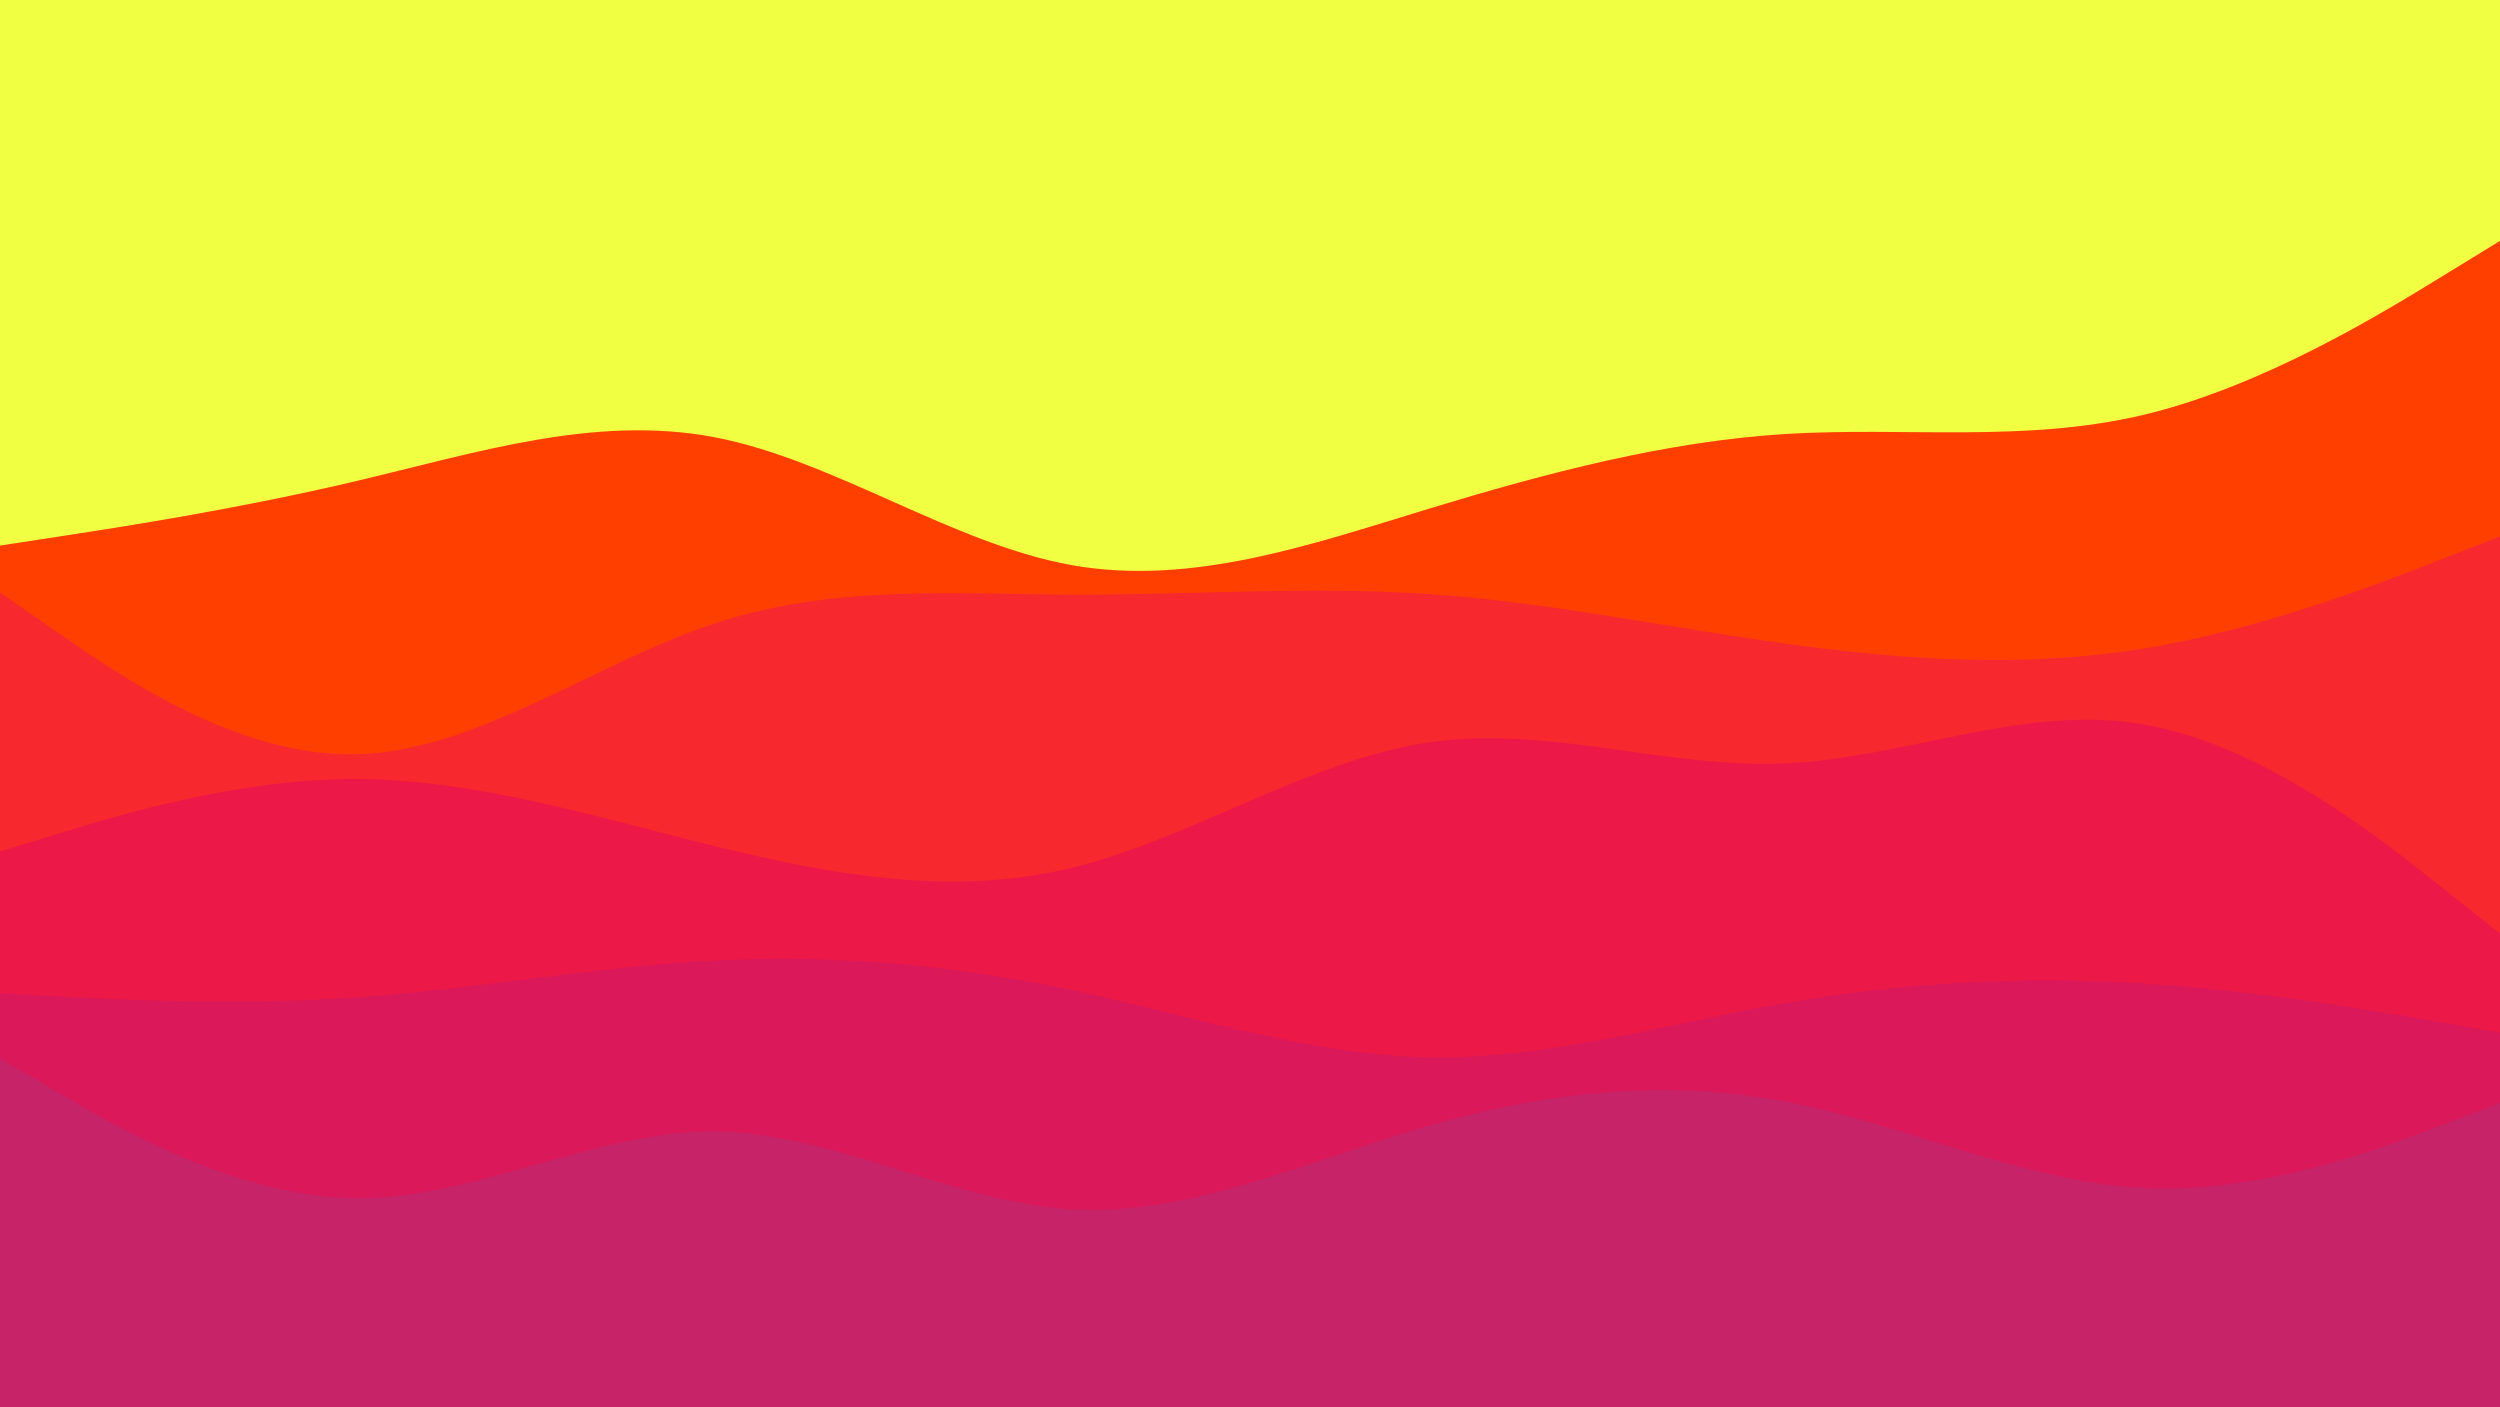
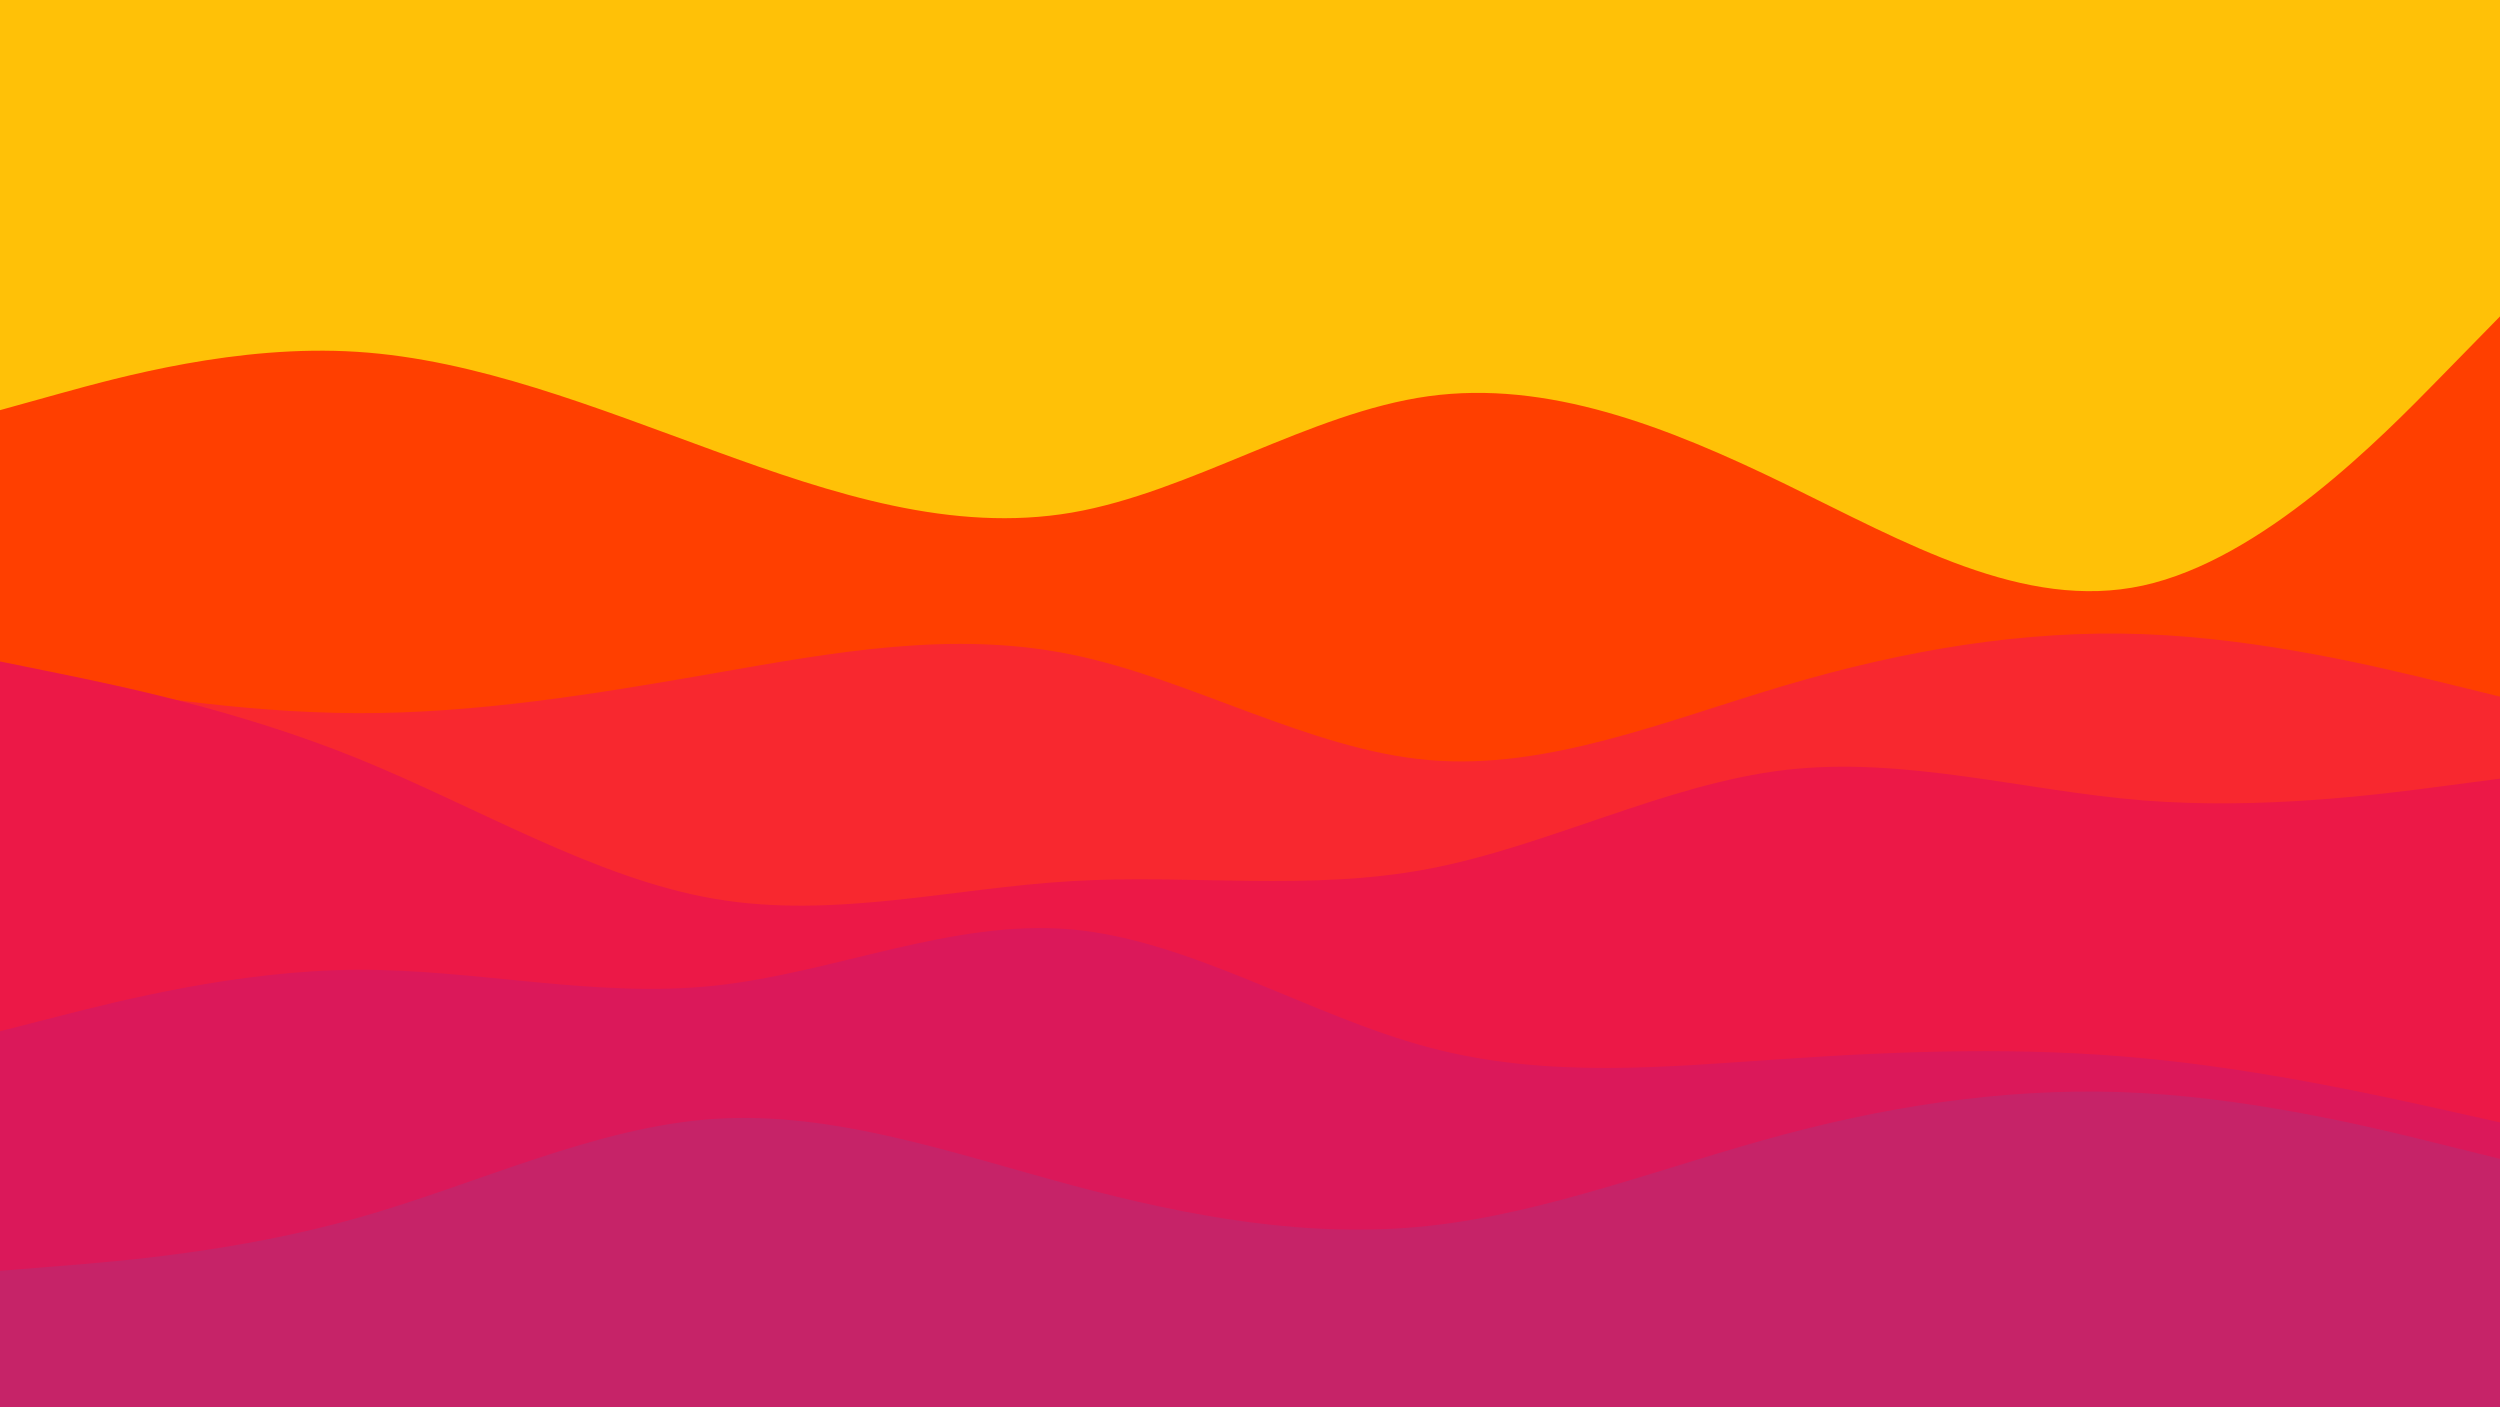
<svg xmlns="http://www.w3.org/2000/svg" id="visual" viewBox="0 0 1920 1080" width="1920" height="1080" version="1.1">
-   <rect x="0" y="0" width="1920" height="1080" fill="#F0FF42" />
-   <path d="M0 419L45.7 412C91.3 405 182.7 391 274.2 369.3C365.7 347.7 457.3 318.3 548.8 335.8C640.3 353.3 731.7 417.7 823 434C914.3 450.3 1005.7 418.7 1097 390.8C1188.3 363 1279.7 339 1371.2 333.3C1462.7 327.7 1554.3 340.3 1645.8 318.7C1737.3 297 1828.7 241 1874.3 213L1920 185L1920 1081L1874.3 1081C1828.7 1081 1737.3 1081 1645.8 1081C1554.3 1081 1462.7 1081 1371.2 1081C1279.7 1081 1188.3 1081 1097 1081C1005.7 1081 914.3 1081 823 1081C731.7 1081 640.3 1081 548.8 1081C457.3 1081 365.7 1081 274.2 1081C182.7 1081 91.3 1081 45.7 1081L0 1081Z" fill="#ff3f00" />
-   <path d="M0 455L45.7 486.7C91.3 518.3 182.7 581.7 274.2 579.3C365.7 577 457.3 509 548.8 478.8C640.3 448.7 731.7 456.3 823 456.7C914.3 457 1005.7 450 1097 456.2C1188.3 462.3 1279.7 481.7 1371.2 494.3C1462.7 507 1554.3 513 1645.8 498.2C1737.3 483.3 1828.7 447.7 1874.3 429.8L1920 412L1920 1081L1874.3 1081C1828.7 1081 1737.3 1081 1645.8 1081C1554.3 1081 1462.7 1081 1371.2 1081C1279.7 1081 1188.3 1081 1097 1081C1005.7 1081 914.3 1081 823 1081C731.7 1081 640.3 1081 548.8 1081C457.3 1081 365.7 1081 274.2 1081C182.7 1081 91.3 1081 45.7 1081L0 1081Z" fill="#f8282f" />
-   <path d="M0 654L45.7 640C91.3 626 182.7 598 274.2 598.3C365.7 598.7 457.3 627.3 548.8 649.8C640.3 672.3 731.7 688.7 823 666.5C914.3 644.3 1005.7 583.7 1097 570.2C1188.3 556.7 1279.7 590.3 1371.2 586.3C1462.7 582.3 1554.3 540.7 1645.8 556.2C1737.3 571.7 1828.7 644.3 1874.3 680.7L1920 717L1920 1081L1874.3 1081C1828.7 1081 1737.3 1081 1645.8 1081C1554.3 1081 1462.7 1081 1371.2 1081C1279.7 1081 1188.3 1081 1097 1081C1005.7 1081 914.3 1081 823 1081C731.7 1081 640.3 1081 548.8 1081C457.3 1081 365.7 1081 274.2 1081C182.7 1081 91.3 1081 45.7 1081L0 1081Z" fill="#ec1847" />
-   <path d="M0 763L45.7 765.3C91.3 767.7 182.7 772.3 274.2 766C365.7 759.7 457.3 742.3 548.8 737.7C640.3 733 731.7 741 823 760.3C914.3 779.7 1005.7 810.3 1097 812C1188.3 813.7 1279.7 786.3 1371.2 770.3C1462.7 754.3 1554.3 749.7 1645.8 755.3C1737.3 761 1828.7 777 1874.3 785L1920 793L1920 1081L1874.3 1081C1828.7 1081 1737.3 1081 1645.8 1081C1554.3 1081 1462.7 1081 1371.2 1081C1279.7 1081 1188.3 1081 1097 1081C1005.7 1081 914.3 1081 823 1081C731.7 1081 640.3 1081 548.8 1081C457.3 1081 365.7 1081 274.2 1081C182.7 1081 91.3 1081 45.7 1081L0 1081Z" fill="#db185a" />
-   <path d="M0 813L45.7 839.7C91.3 866.3 182.7 919.7 274.2 920.2C365.7 920.7 457.3 868.3 548.8 869C640.3 869.7 731.7 923.3 823 928.7C914.3 934 1005.7 891 1097 864.7C1188.3 838.3 1279.7 828.7 1371.2 846C1462.7 863.3 1554.3 907.7 1645.8 912.3C1737.3 917 1828.7 882 1874.3 864.5L1920 847L1920 1081L1874.3 1081C1828.7 1081 1737.3 1081 1645.8 1081C1554.3 1081 1462.7 1081 1371.2 1081C1279.7 1081 1188.3 1081 1097 1081C1005.7 1081 914.3 1081 823 1081C731.7 1081 640.3 1081 548.8 1081C457.3 1081 365.7 1081 274.2 1081C182.7 1081 91.3 1081 45.7 1081L0 1081Z" fill="#c62368" />
+   <rect x="0" y="0" width="1920" height="1080" fill="#FFC107" />
+   <path d="M0 315L45.7 302.3C91.3 289.7 182.7 264.3 274.2 270.2C365.7 276 457.3 313 548.8 346.3C640.3 379.7 731.7 409.3 823 393.7C914.3 378 1005.7 317 1097 304.3C1188.3 291.7 1279.7 327.3 1371.2 371.8C1462.7 416.3 1554.3 469.7 1645.8 449.7C1737.3 429.7 1828.7 336.3 1874.3 289.7L1920 243L1920 1081L1874.3 1081C1828.7 1081 1737.3 1081 1645.8 1081C1554.3 1081 1462.7 1081 1371.2 1081C1279.7 1081 1188.3 1081 1097 1081C1005.7 1081 914.3 1081 823 1081C731.7 1081 640.3 1081 548.8 1081C457.3 1081 365.7 1081 274.2 1081C182.7 1081 91.3 1081 45.7 1081L0 1081Z" fill="#ff3f00" />
+   <path d="M0 516L45.7 523.8C91.3 531.7 182.7 547.3 274.2 547.7C365.7 548 457.3 533 548.8 517C640.3 501 731.7 484 823 502.7C914.3 521.3 1005.7 575.7 1097 583.7C1188.3 591.7 1279.7 553.3 1371.2 526.3C1462.7 499.3 1554.3 483.7 1645.8 487C1737.3 490.3 1828.7 512.7 1874.3 523.8L1920 535L1920 1081L1874.3 1081C1828.7 1081 1737.3 1081 1645.8 1081C1554.3 1081 1462.7 1081 1371.2 1081C1279.7 1081 1188.3 1081 1097 1081C1005.7 1081 914.3 1081 823 1081C731.7 1081 640.3 1081 548.8 1081C457.3 1081 365.7 1081 274.2 1081C182.7 1081 91.3 1081 45.7 1081L0 1081Z" fill="#f8282f" />
+   <path d="M0 508L45.7 517.3C91.3 526.7 182.7 545.3 274.2 582.3C365.7 619.3 457.3 674.7 548.8 690.3C640.3 706 731.7 682 823 676.7C914.3 671.3 1005.7 684.7 1097 667.3C1188.3 650 1279.7 602 1371.2 591.3C1462.7 580.7 1554.3 607.3 1645.8 614.7C1737.3 622 1828.7 610 1874.3 604L1920 598L1920 1081L1874.3 1081C1828.7 1081 1737.3 1081 1645.8 1081C1554.3 1081 1462.7 1081 1371.2 1081C1279.7 1081 1188.3 1081 1097 1081C1005.7 1081 914.3 1081 823 1081C731.7 1081 640.3 1081 548.8 1081C457.3 1081 365.7 1081 274.2 1081C182.7 1081 91.3 1081 45.7 1081L0 1081Z" fill="#ec1847" />
+   <path d="M0 792L45.7 780.3C91.3 768.7 182.7 745.3 274.2 744.8C365.7 744.3 457.3 766.7 548.8 757C640.3 747.3 731.7 705.7 823 713.8C914.3 722 1005.7 780 1097 804.3C1188.3 828.7 1279.7 819.3 1371.2 813.2C1462.7 807 1554.3 804 1645.8 812.7C1737.3 821.3 1828.7 841.7 1874.3 851.8L1920 862L1920 1081L1874.3 1081C1828.7 1081 1737.3 1081 1645.8 1081C1554.3 1081 1462.7 1081 1371.2 1081C1279.7 1081 1188.3 1081 1097 1081C1005.7 1081 914.3 1081 823 1081C731.7 1081 640.3 1081 548.8 1081C457.3 1081 365.7 1081 274.2 1081C182.7 1081 91.3 1081 45.7 1081L0 1081Z" fill="#db185a" />
+   <path d="M0 976L45.7 972.3C91.3 968.7 182.7 961.3 274.2 935.5C365.7 909.7 457.3 865.3 548.8 859.3C640.3 853.3 731.7 885.7 823 910.2C914.3 934.7 1005.7 951.3 1097 941.5C1188.3 931.7 1279.7 895.3 1371.2 871C1462.7 846.7 1554.3 834.3 1645.8 839.5C1737.3 844.7 1828.7 867.3 1874.3 878.7L1920 890L1920 1081L1874.3 1081C1828.7 1081 1737.3 1081 1645.8 1081C1554.3 1081 1462.7 1081 1371.2 1081C1279.7 1081 1188.3 1081 1097 1081C1005.7 1081 914.3 1081 823 1081C731.7 1081 640.3 1081 548.8 1081C457.3 1081 365.7 1081 274.2 1081C182.7 1081 91.3 1081 45.7 1081L0 1081Z" fill="#c62368" />
</svg>
